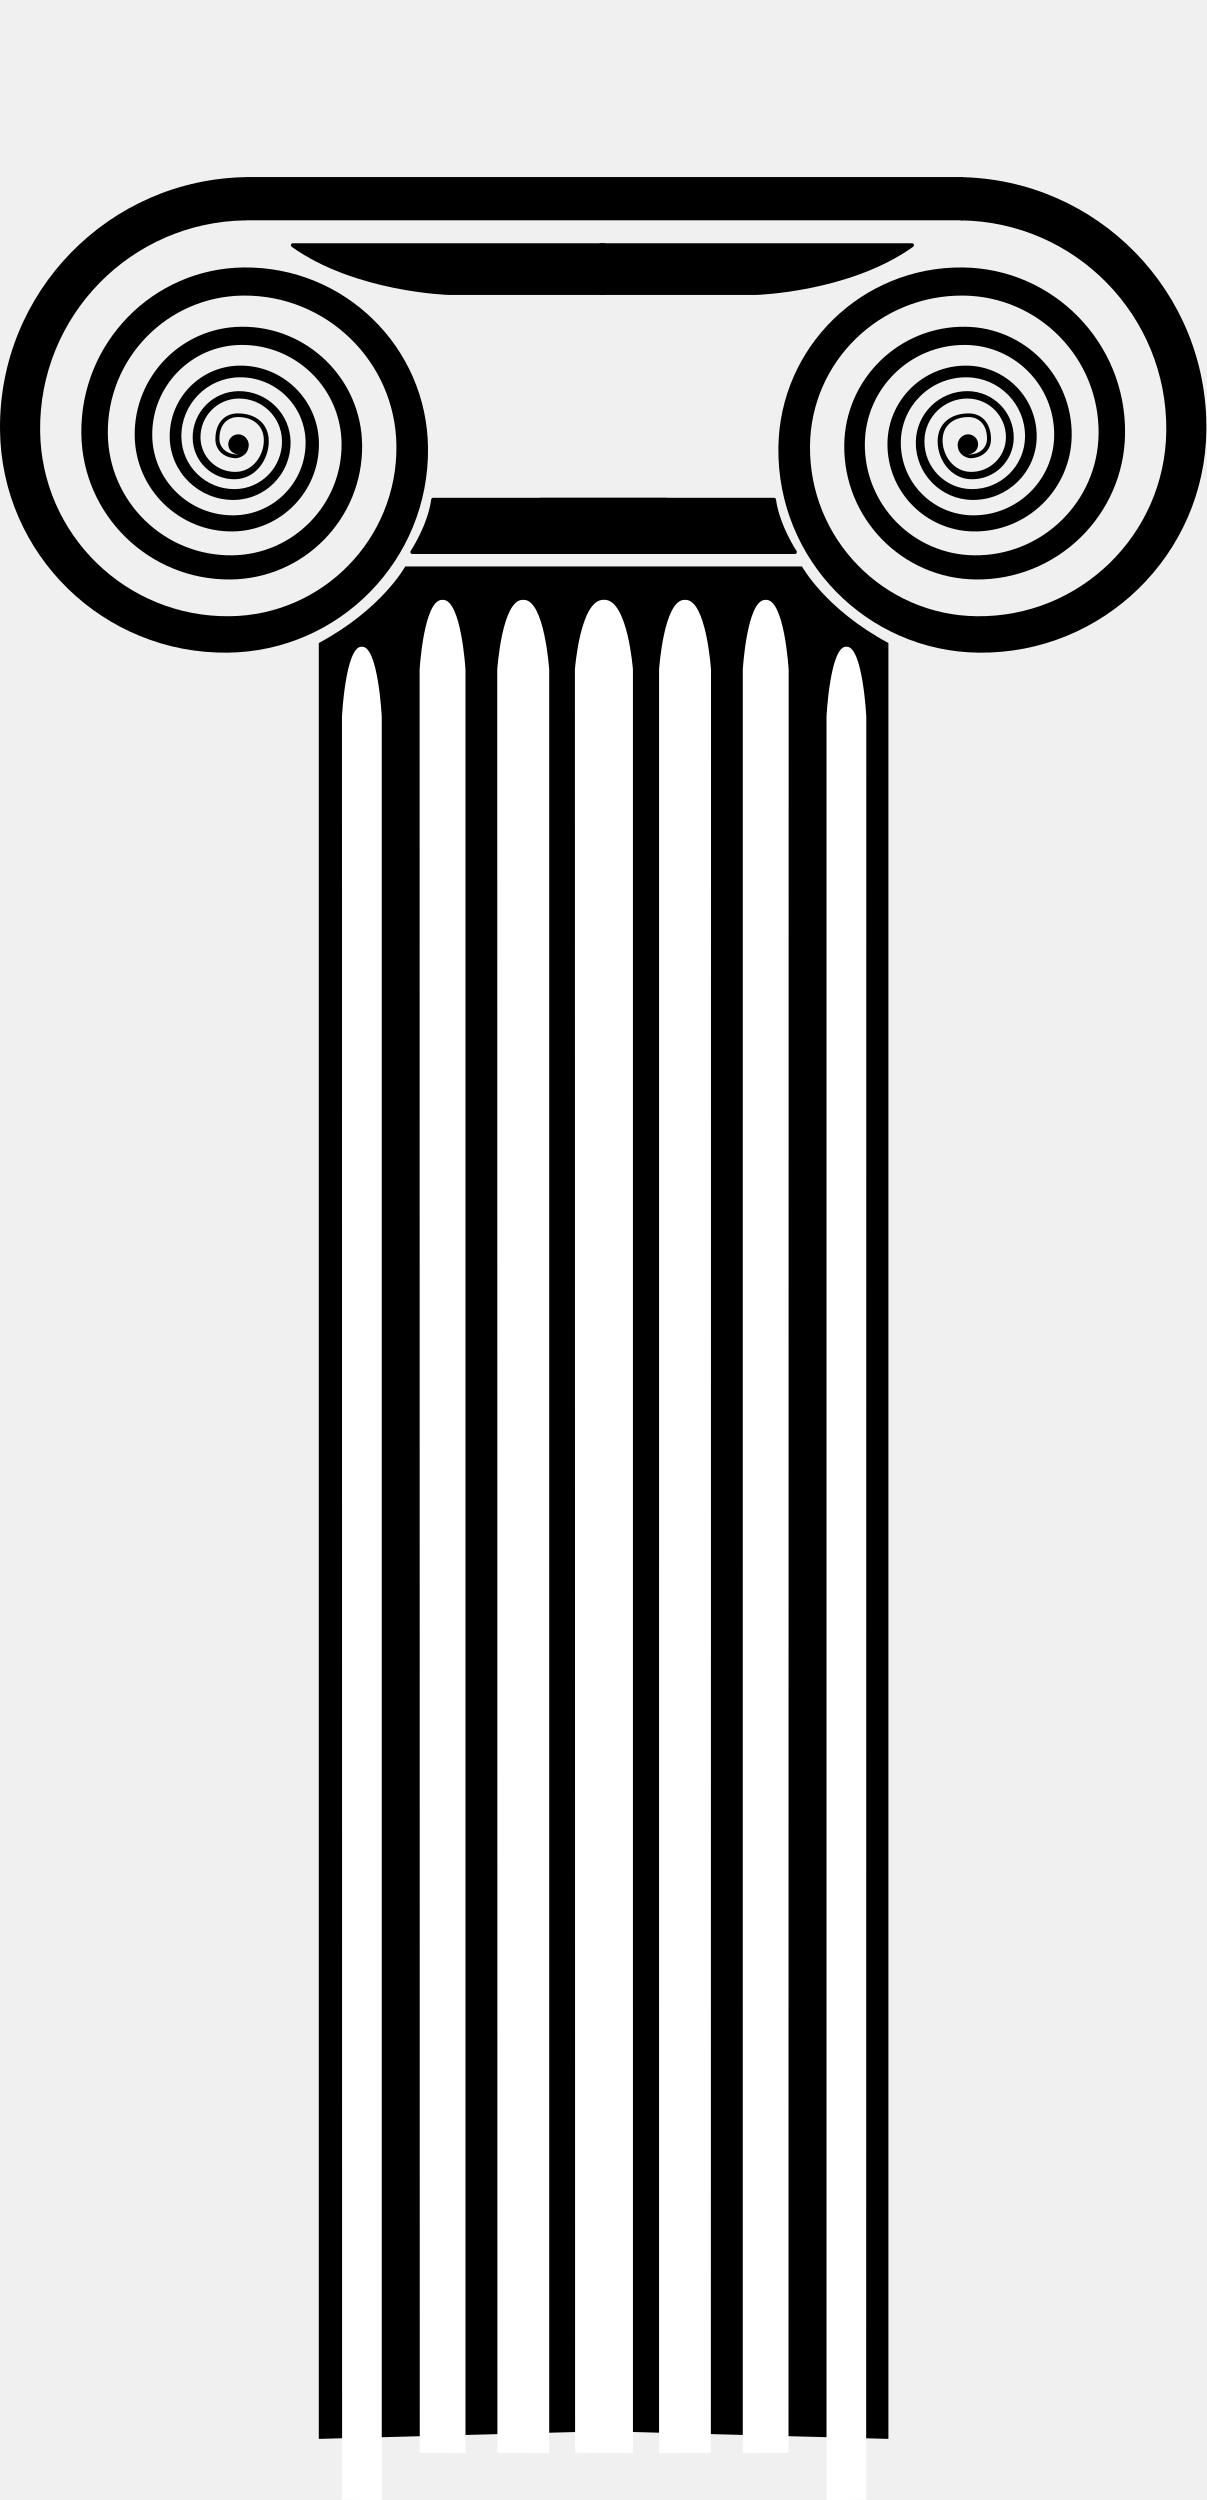
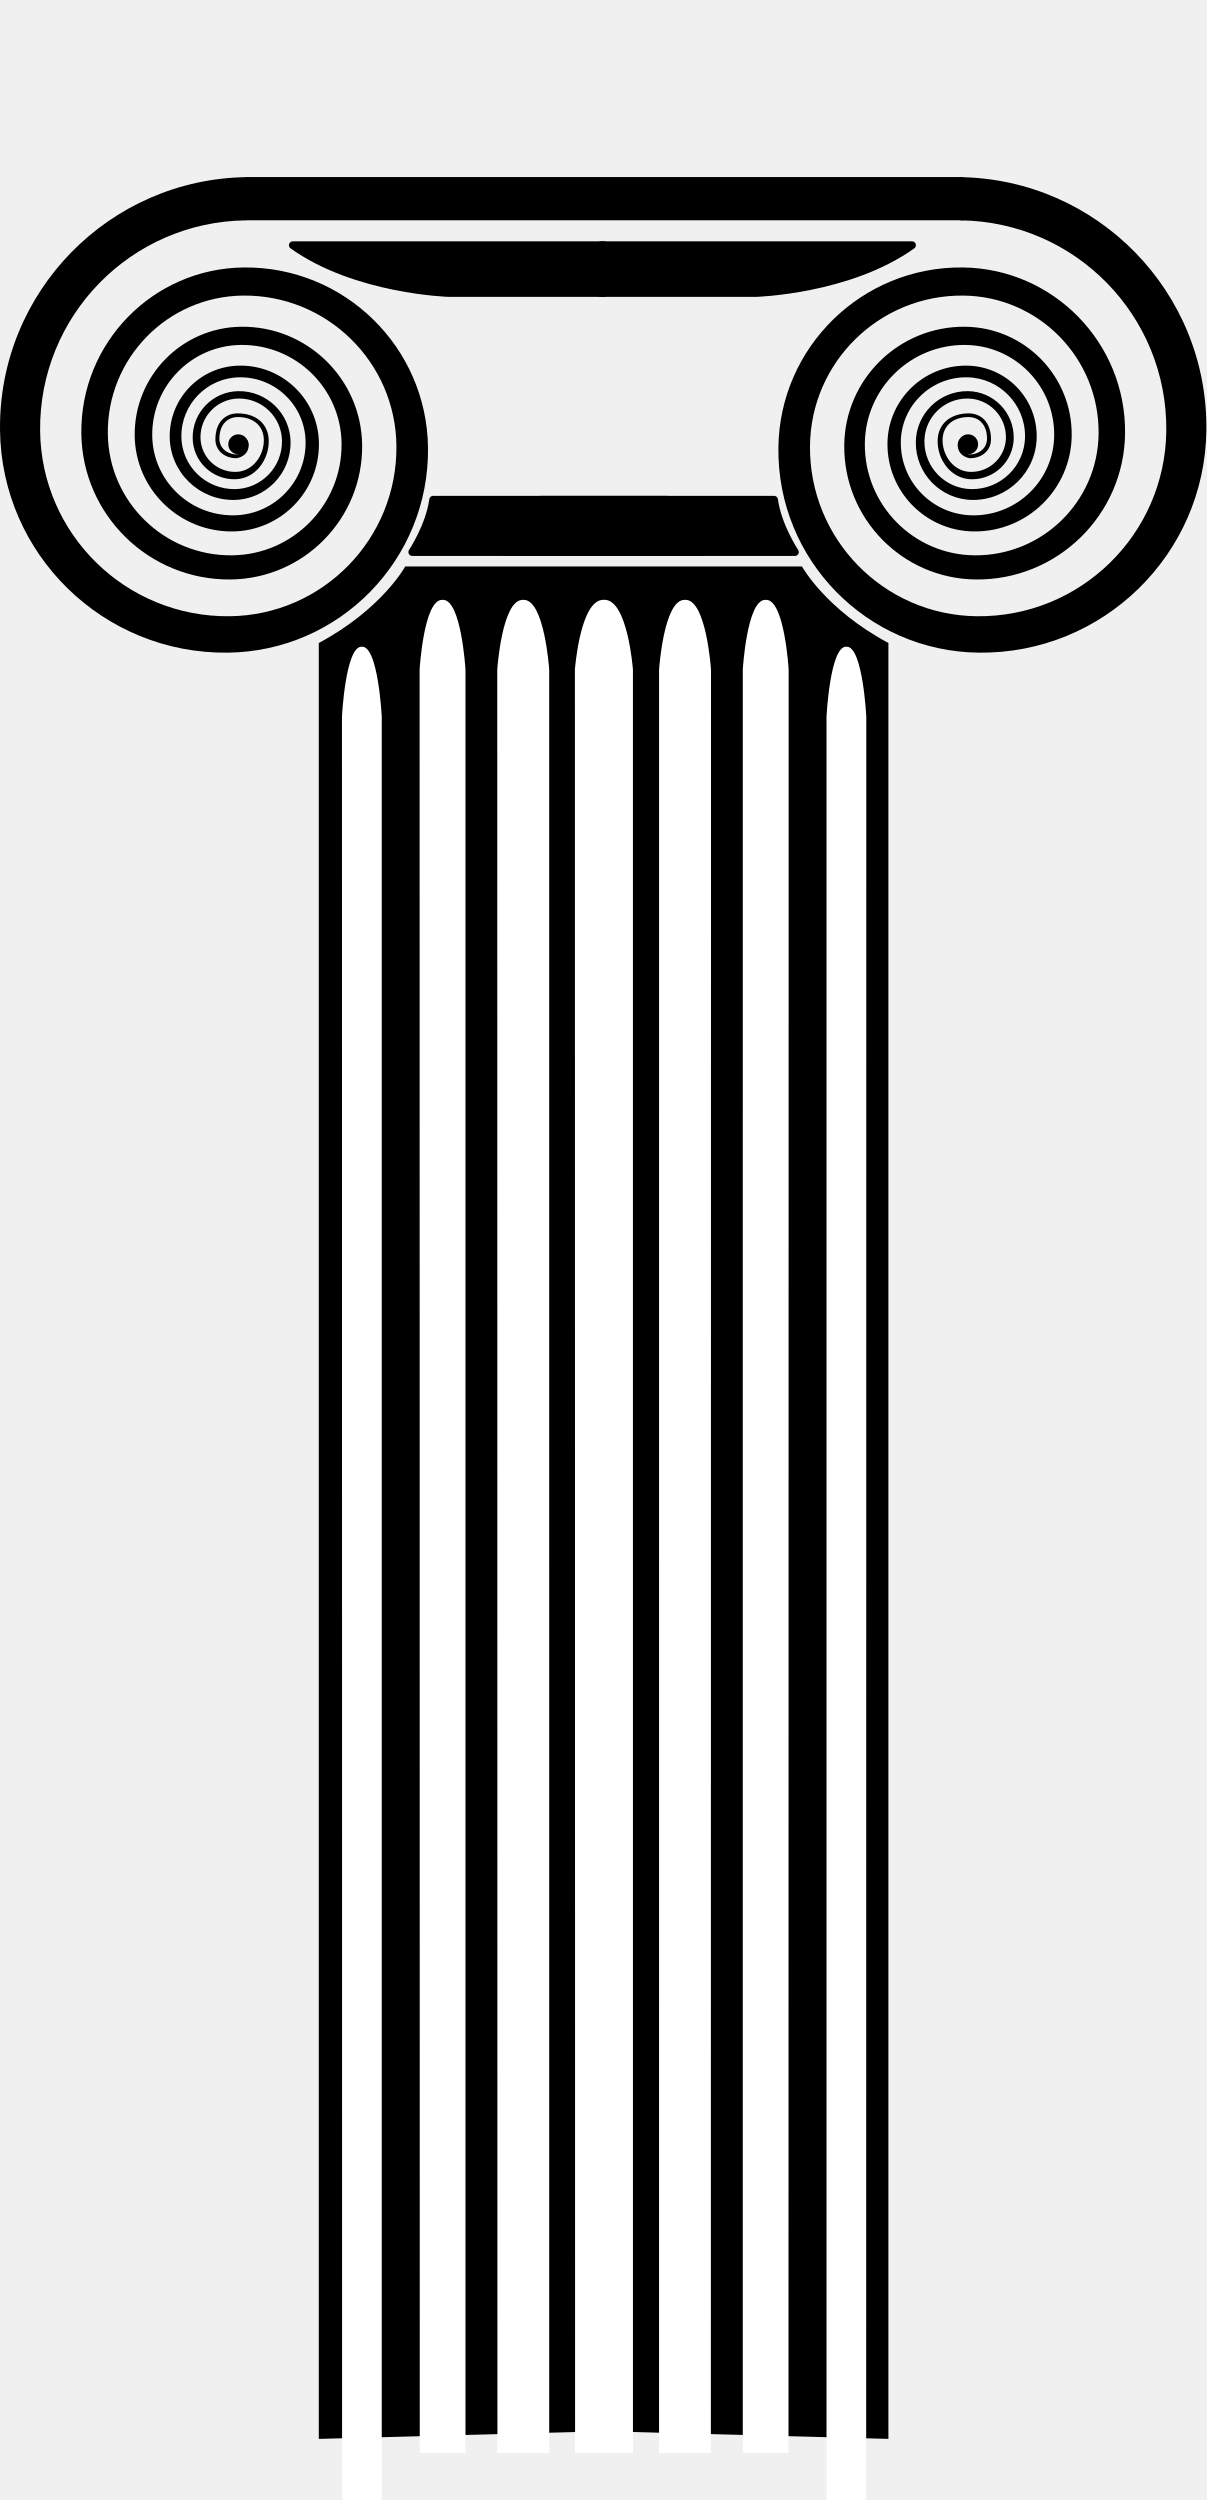
<svg xmlns="http://www.w3.org/2000/svg" viewBox="0 0 155.63 322.5">
  <path d="m30.877 56.152s1.145 0.156 0.988 1.248c-0.156 1.094-1.299 1.215-1.299 1.215-1.303 0-2.264-0.838-2.264-2.021 0-1.846 1.065-2.793 2.39-2.793 2.006 0 3.321 1.146 3.343 2.95 0.022 2.004-1.415 4.101-3.643 4.124-2.475 0.029-4.502-1.953-4.531-4.428-0.03-2.748 2.174-5.004 4.922-5.035 3.055-0.033 5.559 2.415 5.594 5.469 0.038 3.393-2.682 6.177-6.075 6.215-3.771 0.043-6.863-2.979-6.905-6.75-0.047-4.189 3.311-7.625 7.5-7.674 4.655-0.053 8.473 3.68 8.525 8.335 0.059 5.172-4.086 9.413-9.26 9.472-5.748 0.066-10.46-4.539-10.525-10.288-0.072-6.386 5.045-11.622 11.432-11.694 7.095-0.082 12.913 5.606 12.994 12.701 0.09 7.885-6.229 14.35-14.113 14.439-8.76 0.099-15.943-6.922-16.042-15.683-0.11-9.733 7.69-17.713 17.423-17.824 10.815-0.123 19.684 8.545 19.807 19.36 0.137 12.016-9.494 21.868-21.512 22.005-13.352 0.151-24.299-10.549-24.451-23.9-0.169-14.836 11.721-26.999 26.555-27.168l0.172-5.579c-17.82 0.203-32.104 14.813-31.9 32.635 0.182 16.038 13.332 28.893 29.371 28.71 14.436-0.164 26.004-11.999 25.84-26.434-0.147-12.991-10.8-23.403-23.791-23.256-11.691 0.134-21.062 9.719-20.93 21.411 0.119 10.523 8.747 18.957 19.27 18.838 9.472-0.107 17.062-7.873 16.954-17.344-0.098-8.523-7.087-15.355-15.609-15.258-7.671 0.087-13.819 6.377-13.731 14.048 0.078 6.905 5.738 12.438 12.643 12.358 6.215-0.07 11.193-5.165 11.123-11.378-0.063-5.593-4.648-10.075-10.24-10.012-5.033 0.058-9.066 4.185-9.01 9.217 0.051 4.53 3.765 8.161 8.295 8.109 4.077-0.046 7.344-3.39 7.298-7.466-0.042-3.668-3.05-6.609-6.72-6.568-3.301 0.037-5.948 2.746-5.911 6.048 0.034 2.972 2.47 5.354 5.442 5.319 2.676-0.029 4.402-2.548 4.375-4.955-0.025-2.167-1.605-3.543-4.015-3.543-1.591 0-2.87 1.137-2.87 3.354 0 1.422 1.154 2.429 2.718 2.429 0 0 1.374-0.146 1.562-1.459s-1.189-1.499-1.189-1.499z" />
  <circle cx="30.735" cy="57.315" r="1.286" />
  <path d="m124.75 56.152s-1.145 0.156-0.988 1.248c0.156 1.094 1.299 1.215 1.299 1.215 1.303 0 2.264-0.838 2.264-2.021 0-1.846-1.065-2.793-2.39-2.793-2.006 0-3.321 1.146-3.343 2.95-0.022 2.004 1.415 4.101 3.643 4.124 2.475 0.029 4.502-1.953 4.531-4.428 0.03-2.748-2.174-5.004-4.922-5.035-3.055-0.033-5.559 2.415-5.594 5.469-0.038 3.393 2.682 6.177 6.075 6.215 3.771 0.043 6.863-2.979 6.905-6.75 0.047-4.189-3.311-7.625-7.5-7.674-4.655-0.053-8.473 3.68-8.525 8.335-0.059 5.172 4.086 9.413 9.26 9.472 5.748 0.066 10.46-4.539 10.525-10.288 0.072-6.386-5.045-11.622-11.432-11.694-7.095-0.082-12.913 5.606-12.994 12.701-0.09 7.885 6.229 14.35 14.113 14.439 8.76 0.099 15.943-6.922 16.042-15.683 0.11-9.733-7.69-17.713-17.423-17.824-10.815-0.123-19.684 8.545-19.807 19.36-0.137 12.016 9.494 21.868 21.512 22.005 13.352 0.151 24.299-10.549 24.451-23.9 0.168-14.836-11.723-26.999-26.557-27.168l-0.172-5.579c17.82 0.203 32.104 14.813 31.9 32.635-0.182 16.038-13.332 28.893-29.371 28.71-14.436-0.164-26.004-11.999-25.84-26.434 0.147-12.991 10.8-23.403 23.791-23.256 11.691 0.134 21.062 9.719 20.93 21.411-0.119 10.523-8.747 18.957-19.27 18.838-9.472-0.107-17.062-7.873-16.954-17.344 0.098-8.523 7.087-15.355 15.609-15.258 7.671 0.087 13.819 6.377 13.731 14.048-0.078 6.905-5.738 12.438-12.643 12.358-6.215-0.07-11.193-5.165-11.123-11.378 0.063-5.593 4.648-10.075 10.24-10.012 5.033 0.058 9.066 4.185 9.01 9.217-0.051 4.53-3.765 8.161-8.295 8.109-4.077-0.046-7.344-3.39-7.298-7.466 0.042-3.668 3.05-6.609 6.72-6.568 3.301 0.037 5.948 2.746 5.911 6.048-0.034 2.972-2.47 5.354-5.442 5.319-2.676-0.029-4.402-2.548-4.375-4.955 0.025-2.167 1.605-3.543 4.015-3.543 1.591 0 2.87 1.137 2.87 3.354 0 1.422-1.154 2.429-2.718 2.429 0 0-1.374-0.146-1.562-1.459s1.191-1.499 1.191-1.499z" />
  <circle cx="124.89" cy="57.315" r="1.286" />
  <rect x="31.658" y="22.84" width="92.558" height="5.578" />
-   <g stroke="#000" stroke-linecap="round" stroke-linejoin="round" stroke-width=".5">
+   <g stroke="#000" stroke-linecap="round" stroke-linejoin="round" strokeWidth=".5">
    <path d="m90.645 71.215h-37.462s2.229-3.338 2.691-6.75h30.146l4.625 6.75z" />
    <path d="m65.084 71.215h37.462s-2.229-3.338-2.691-6.75h-30.146l-4.625 6.75z" />
  </g>
-   <g stroke="#000" stroke-linecap="round" stroke-linejoin="round" stroke-miterlimit="2.613" stroke-width=".5">
+   <g stroke="#000" stroke-linecap="round" stroke-linejoin="round" strokeMiterlimit="2.613" strokeWidth=".5">
    <path d="m37.772 31.632h40.167v6.167h-20s-12-0.333-20.167-6.167z" />
    <path d="m117.65 31.632h-40.167v6.167h20s12-0.333 20.167-6.167z" />
  </g>
  <path d="m103.46 73.078h-51.189s-2.991 5.497-11.146 9.869v231.67l36.479-0.981h0.521l36.479 0.981v-231.67c-8.153-4.372-11.144-9.869-11.144-9.869z" />
  <g fill="#fff">
    <path d="m81.65 316.45l-7.464-0.034-0.023-230.04s0.667-9 3.667-9h0.151c3 0 3.667 9 3.667 9l2e-3 230.07z" />
    <path d="m70.847 86.385l2e-3 230.07-6.682-0.034-0.021-230.04s0.597-9 3.282-9h0.136c2.686 0 3.283 9 3.283 9z" />
    <path d="m60.046 86.385l2e-3 230.07-5.898-0.034-0.02-230.04s0.527-9 2.898-9h0.12c2.372 0 2.898 9 2.898 9z" />
    <path d="m49.246 322.5l-5.116-0.034-0.016-230.04s0.457-9 2.514-9h0.104c2.057 0 2.514 9 2.514 9v230.07z" />
  </g>
  <g fill="#fff">
    <path d="m85.02 86.385l-2e-3 230.07 6.682-0.034 0.02-230.04s-0.597-9-3.282-9h-0.136c-2.686 0-3.282 9-3.282 9z" />
    <path d="m95.82 86.385l-2e-3 230.07 5.898-0.034 0.02-230.04s-0.527-9-2.898-9h-0.12c-2.371 0-2.898 9-2.898 9z" />
    <path d="m106.62 322.5l5.116-0.034 0.016-230.04s-0.457-9-2.514-9h-0.104c-2.057 0-2.514 9-2.514 9v230.07z" />
  </g>
</svg>
